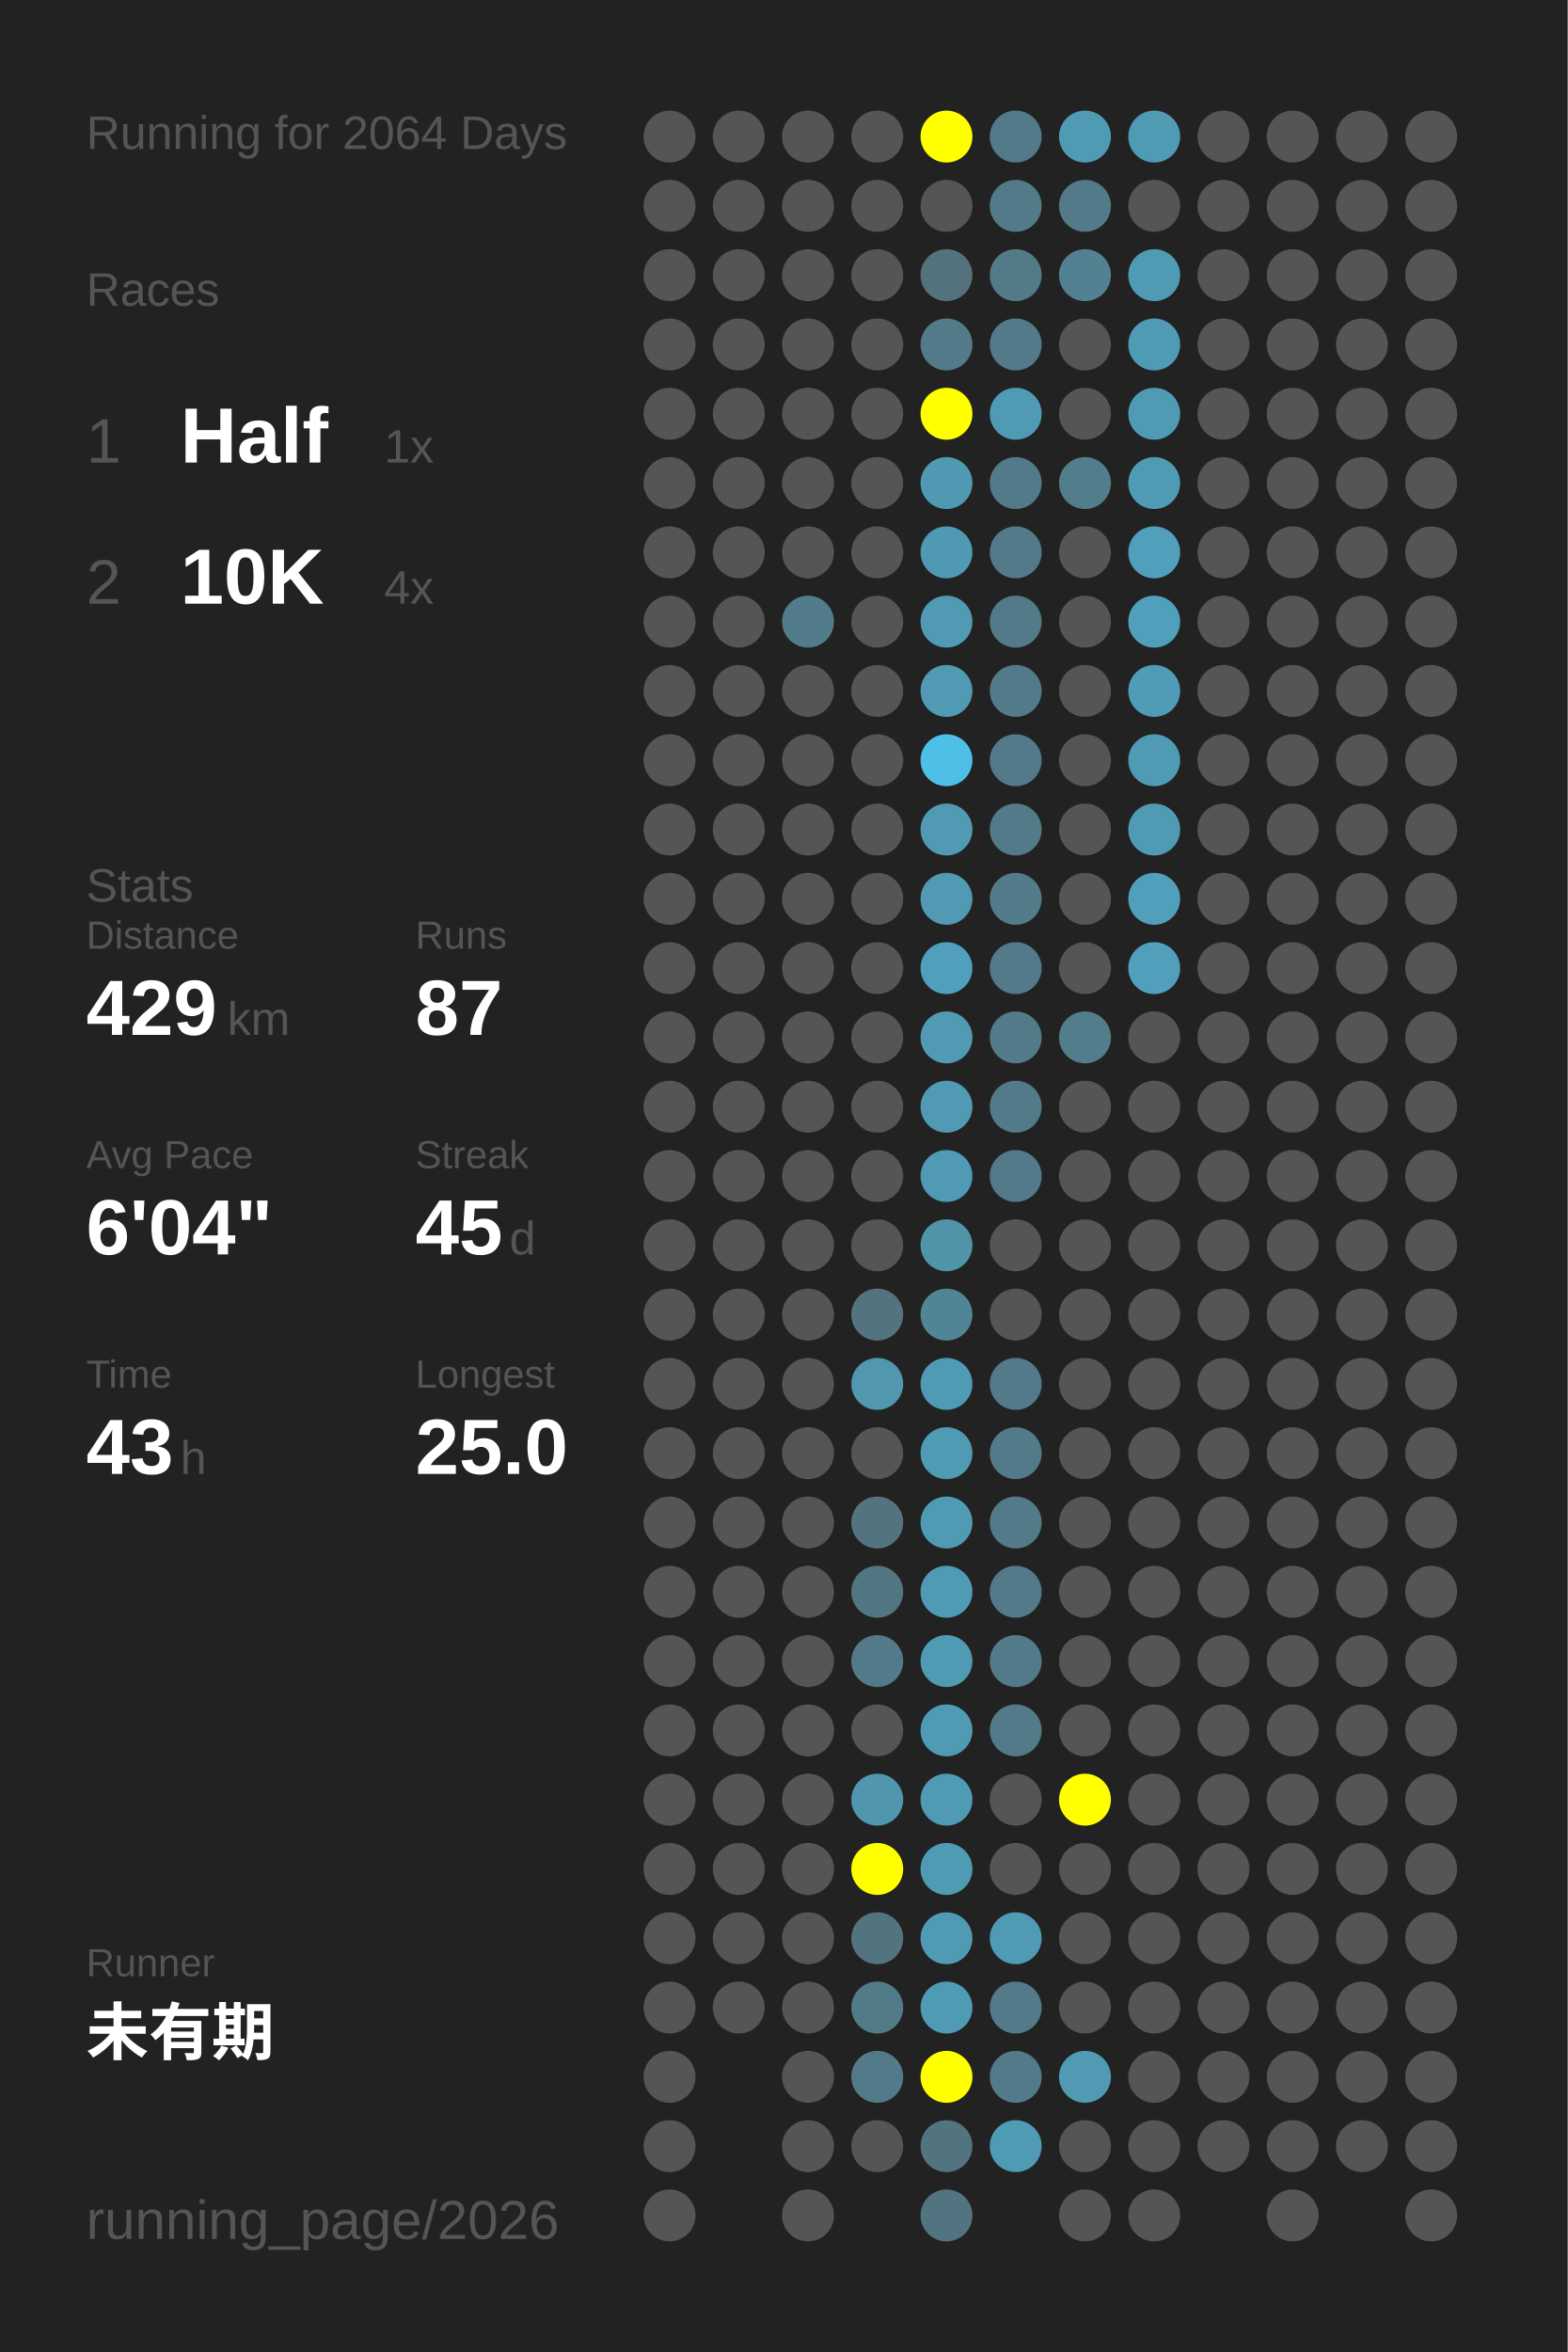
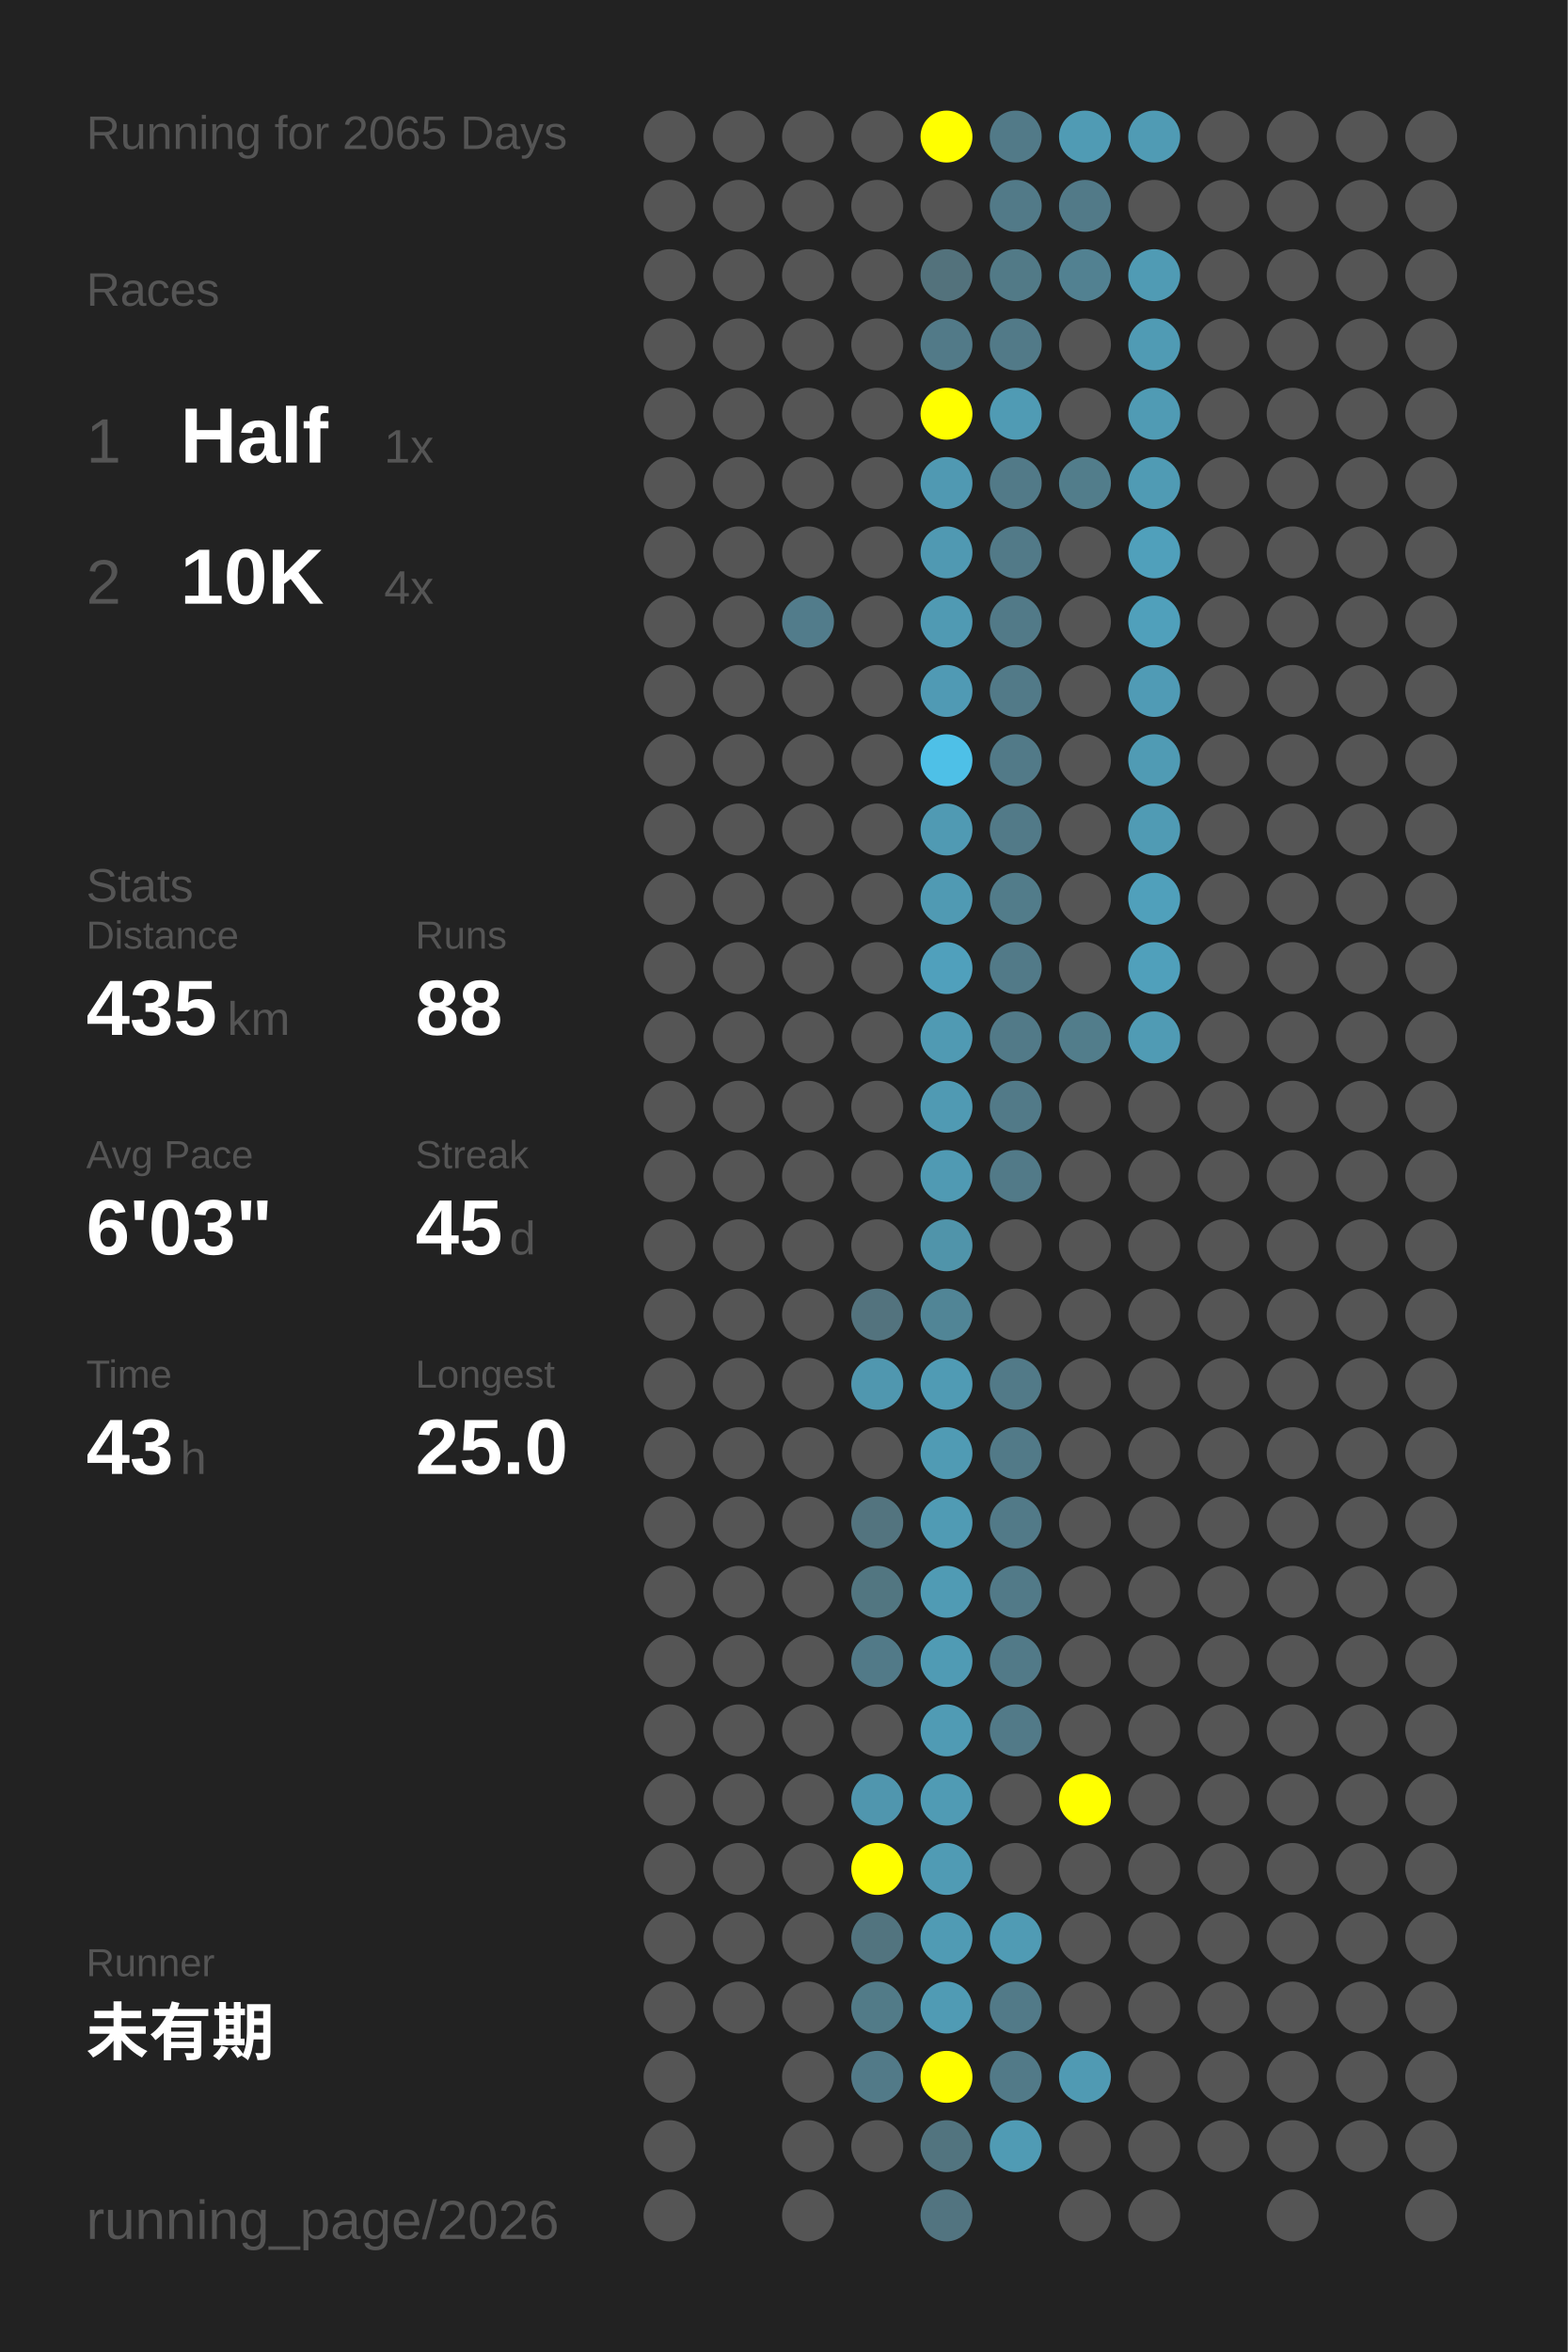
<svg xmlns="http://www.w3.org/2000/svg" baseProfile="full" height="300mm" version="1.1" viewBox="0,0,200,300" width="200mm">
  <defs />
  <rect fill="#222222" height="300" width="200" x="0" y="0" />
-   <text fill="#555555" style="font-size:6px; font-family:Arial;" x="11" y="19">Running for 2064 Days</text>
+   <text fill="#555555" style="font-size:6px; font-family:Arial;" x="11" y="19">Running for 2065 Days</text>
  <text fill="#555555" style="font-size:6px; font-family:Arial;" x="11" y="39">Races</text>
  <text fill="#555555" style="font-size:8px; font-family:Arial;" x="11" y="59">1</text>
  <text fill="#FFFFFF" style="font-size:10px; font-family:Arial; font-weight:bold;" x="23" y="59">Half</text>
  <text fill="#555555" style="font-size:6px; font-family:Arial;" x="49" y="59">1x</text>
  <text fill="#555555" style="font-size:8px; font-family:Arial;" x="11" y="77">2</text>
  <text fill="#FFFFFF" style="font-size:10px; font-family:Arial; font-weight:bold;" x="23" y="77">10K</text>
  <text fill="#555555" style="font-size:6px; font-family:Arial;" x="49" y="77">4x</text>
  <text fill="#555555" style="font-size:6px; font-family:Arial;" x="11" y="115">Stats</text>
  <text fill="#555555" style="font-size:5px; font-family:Arial;" x="11" y="121">Distance</text>
-   <text fill="#FFFFFF" style="font-size:10px; font-family:Arial; font-weight:bold;" x="11" y="132">429</text>
+   <text fill="#FFFFFF" style="font-size:10px; font-family:Arial; font-weight:bold;" x="11" y="132">435</text>
  <text fill="#555555" style="font-size:6px; font-family:Arial;" x="29" y="132">km</text>
  <text fill="#555555" style="font-size:5px; font-family:Arial;" x="53" y="121">Runs</text>
-   <text fill="#FFFFFF" style="font-size:10px; font-family:Arial; font-weight:bold;" x="53" y="132">87</text>
+   <text fill="#FFFFFF" style="font-size:10px; font-family:Arial; font-weight:bold;" x="53" y="132">88</text>
  <text fill="#555555" style="font-size:5px; font-family:Arial;" x="11" y="149">Avg Pace</text>
-   <text fill="#FFFFFF" style="font-size:10px; font-family:Arial; font-weight:bold;" x="11" y="160">6'04"</text>
+   <text fill="#FFFFFF" style="font-size:10px; font-family:Arial; font-weight:bold;" x="11" y="160">6'03"</text>
  <text fill="#555555" style="font-size:5px; font-family:Arial;" x="53" y="149">Streak</text>
  <text fill="#FFFFFF" style="font-size:10px; font-family:Arial; font-weight:bold;" x="53" y="160">45</text>
  <text fill="#555555" style="font-size:6px; font-family:Arial;" x="65" y="160">d</text>
  <text fill="#555555" style="font-size:5px; font-family:Arial;" x="11" y="177">Time</text>
  <text fill="#FFFFFF" style="font-size:10px; font-family:Arial; font-weight:bold;" x="11" y="188">43</text>
  <text fill="#555555" style="font-size:6px; font-family:Arial;" x="23" y="188">h</text>
  <text fill="#555555" style="font-size:5px; font-family:Arial;" x="53" y="177">Longest</text>
  <text fill="#FFFFFF" style="font-size:10px; font-family:Arial; font-weight:bold;" x="53" y="188">25.0</text>
  <text fill="#555555" style="font-size:5px; font-family:Arial;" x="11" y="252.065">Runner</text>
  <text fill="#FFFFFF" style="font-size:8px; font-family:Arial; font-weight:bold;" x="11" y="262.065">未有期</text>
  <text fill="#555555" style="font-size:7px; font-family:Arial;" x="11" y="285.581">running_page/2026</text>
  <circle cx="85.417" cy="17.419" fill="#555555" r="3.312" />
  <circle cx="85.417" cy="26.258" fill="#555555" r="3.312" />
  <circle cx="85.417" cy="35.097" fill="#555555" r="3.312" />
  <circle cx="85.417" cy="43.935" fill="#555555" r="3.312" />
  <circle cx="85.417" cy="52.774" fill="#555555" r="3.312" />
  <circle cx="85.417" cy="61.613" fill="#555555" r="3.312" />
  <circle cx="85.417" cy="70.452" fill="#555555" r="3.312" />
  <circle cx="85.417" cy="79.29" fill="#555555" r="3.312" />
  <circle cx="85.417" cy="88.129" fill="#555555" r="3.312" />
  <circle cx="85.417" cy="96.968" fill="#555555" r="3.312" />
  <circle cx="85.417" cy="105.806" fill="#555555" r="3.312" />
  <circle cx="85.417" cy="114.645" fill="#555555" r="3.312" />
  <circle cx="85.417" cy="123.484" fill="#555555" r="3.312" />
  <circle cx="85.417" cy="132.323" fill="#555555" r="3.312" />
  <circle cx="85.417" cy="141.161" fill="#555555" r="3.312" />
  <circle cx="85.417" cy="150" fill="#555555" r="3.312" />
  <circle cx="85.417" cy="158.839" fill="#555555" r="3.312" />
  <circle cx="85.417" cy="167.677" fill="#555555" r="3.312" />
  <circle cx="85.417" cy="176.516" fill="#555555" r="3.312" />
  <circle cx="85.417" cy="185.355" fill="#555555" r="3.312" />
  <circle cx="85.417" cy="194.194" fill="#555555" r="3.312" />
  <circle cx="85.417" cy="203.032" fill="#555555" r="3.312" />
  <circle cx="85.417" cy="211.871" fill="#555555" r="3.312" />
  <circle cx="85.417" cy="220.71" fill="#555555" r="3.312" />
  <circle cx="85.417" cy="229.548" fill="#555555" r="3.312" />
  <circle cx="85.417" cy="238.387" fill="#555555" r="3.312" />
  <circle cx="85.417" cy="247.226" fill="#555555" r="3.312" />
  <circle cx="85.417" cy="256.065" fill="#555555" r="3.312" />
  <circle cx="85.417" cy="264.903" fill="#555555" r="3.312" />
  <circle cx="85.417" cy="273.742" fill="#555555" r="3.312" />
  <circle cx="85.417" cy="282.581" fill="#555555" r="3.312" />
  <circle cx="94.25" cy="17.419" fill="#555555" r="3.312" />
  <circle cx="94.25" cy="26.258" fill="#555555" r="3.312" />
  <circle cx="94.25" cy="35.097" fill="#555555" r="3.312" />
  <circle cx="94.25" cy="43.935" fill="#555555" r="3.312" />
  <circle cx="94.25" cy="52.774" fill="#555555" r="3.312" />
  <circle cx="94.25" cy="61.613" fill="#555555" r="3.312" />
  <circle cx="94.25" cy="70.452" fill="#555555" r="3.312" />
  <circle cx="94.25" cy="79.29" fill="#555555" r="3.312" />
  <circle cx="94.25" cy="88.129" fill="#555555" r="3.312" />
  <circle cx="94.25" cy="96.968" fill="#555555" r="3.312" />
  <circle cx="94.25" cy="105.806" fill="#555555" r="3.312" />
  <circle cx="94.25" cy="114.645" fill="#555555" r="3.312" />
  <circle cx="94.25" cy="123.484" fill="#555555" r="3.312" />
  <circle cx="94.25" cy="132.323" fill="#555555" r="3.312" />
  <circle cx="94.25" cy="141.161" fill="#555555" r="3.312" />
  <circle cx="94.25" cy="150" fill="#555555" r="3.312" />
  <circle cx="94.25" cy="158.839" fill="#555555" r="3.312" />
  <circle cx="94.25" cy="167.677" fill="#555555" r="3.312" />
  <circle cx="94.25" cy="176.516" fill="#555555" r="3.312" />
  <circle cx="94.25" cy="185.355" fill="#555555" r="3.312" />
  <circle cx="94.25" cy="194.194" fill="#555555" r="3.312" />
  <circle cx="94.25" cy="203.032" fill="#555555" r="3.312" />
  <circle cx="94.25" cy="211.871" fill="#555555" r="3.312" />
  <circle cx="94.25" cy="220.71" fill="#555555" r="3.312" />
  <circle cx="94.25" cy="229.548" fill="#555555" r="3.312" />
  <circle cx="94.25" cy="238.387" fill="#555555" r="3.312" />
  <circle cx="94.25" cy="247.226" fill="#555555" r="3.312" />
  <circle cx="94.25" cy="256.065" fill="#555555" r="3.312" />
  <circle cx="103.083" cy="17.419" fill="#555555" r="3.312" />
  <circle cx="103.083" cy="26.258" fill="#555555" r="3.312" />
  <circle cx="103.083" cy="35.097" fill="#555555" r="3.312" />
  <circle cx="103.083" cy="43.935" fill="#555555" r="3.312" />
  <circle cx="103.083" cy="52.774" fill="#555555" r="3.312" />
  <circle cx="103.083" cy="61.613" fill="#555555" r="3.312" />
  <circle cx="103.083" cy="70.452" fill="#555555" r="3.312" />
  <circle cx="103.083" cy="79.29" fill="#527c8b" r="3.312" />
  <circle cx="103.083" cy="88.129" fill="#555555" r="3.312" />
  <circle cx="103.083" cy="96.968" fill="#555555" r="3.312" />
  <circle cx="103.083" cy="105.806" fill="#555555" r="3.312" />
  <circle cx="103.083" cy="114.645" fill="#555555" r="3.312" />
  <circle cx="103.083" cy="123.484" fill="#555555" r="3.312" />
  <circle cx="103.083" cy="132.323" fill="#555555" r="3.312" />
  <circle cx="103.083" cy="141.161" fill="#555555" r="3.312" />
  <circle cx="103.083" cy="150" fill="#555555" r="3.312" />
  <circle cx="103.083" cy="158.839" fill="#555555" r="3.312" />
  <circle cx="103.083" cy="167.677" fill="#555555" r="3.312" />
  <circle cx="103.083" cy="176.516" fill="#555555" r="3.312" />
  <circle cx="103.083" cy="185.355" fill="#555555" r="3.312" />
  <circle cx="103.083" cy="194.194" fill="#555555" r="3.312" />
  <circle cx="103.083" cy="203.032" fill="#555555" r="3.312" />
  <circle cx="103.083" cy="211.871" fill="#555555" r="3.312" />
  <circle cx="103.083" cy="220.71" fill="#555555" r="3.312" />
  <circle cx="103.083" cy="229.548" fill="#555555" r="3.312" />
  <circle cx="103.083" cy="238.387" fill="#555555" r="3.312" />
  <circle cx="103.083" cy="247.226" fill="#555555" r="3.312" />
  <circle cx="103.083" cy="256.065" fill="#555555" r="3.312" />
  <circle cx="103.083" cy="264.903" fill="#555555" r="3.312" />
  <circle cx="103.083" cy="273.742" fill="#555555" r="3.312" />
  <circle cx="103.083" cy="282.581" fill="#555555" r="3.312" />
  <circle cx="111.917" cy="17.419" fill="#555555" r="3.312" />
  <circle cx="111.917" cy="26.258" fill="#555555" r="3.312" />
  <circle cx="111.917" cy="35.097" fill="#555555" r="3.312" />
  <circle cx="111.917" cy="43.935" fill="#555555" r="3.312" />
  <circle cx="111.917" cy="52.774" fill="#555555" r="3.312" />
  <circle cx="111.917" cy="61.613" fill="#555555" r="3.312" />
  <circle cx="111.917" cy="70.452" fill="#555555" r="3.312" />
  <circle cx="111.917" cy="79.29" fill="#555555" r="3.312" />
  <circle cx="111.917" cy="88.129" fill="#555555" r="3.312" />
  <circle cx="111.917" cy="96.968" fill="#555555" r="3.312" />
  <circle cx="111.917" cy="105.806" fill="#555555" r="3.312" />
  <circle cx="111.917" cy="114.645" fill="#555555" r="3.312" />
  <circle cx="111.917" cy="123.484" fill="#555555" r="3.312" />
  <circle cx="111.917" cy="132.323" fill="#555555" r="3.312" />
  <circle cx="111.917" cy="141.161" fill="#555555" r="3.312" />
  <circle cx="111.917" cy="150" fill="#555555" r="3.312" />
  <circle cx="111.917" cy="158.839" fill="#555555" r="3.312" />
  <circle cx="111.917" cy="167.677" fill="#53737e" r="3.312" />
  <circle cx="111.917" cy="176.516" fill="#5097af" r="3.312" />
  <circle cx="111.917" cy="185.355" fill="#555555" r="3.312" />
  <circle cx="111.917" cy="194.194" fill="#53747f" r="3.312" />
  <circle cx="111.917" cy="203.032" fill="#527681" r="3.312" />
  <circle cx="111.917" cy="211.871" fill="#527a88" r="3.312" />
  <circle cx="111.917" cy="220.71" fill="#555555" r="3.312" />
  <circle cx="111.917" cy="229.548" fill="#5096ae" r="3.312" />
  <circle cx="111.917" cy="238.387" fill="#FFFF00" r="3.312" />
  <circle cx="111.917" cy="247.226" fill="#52747f" r="3.312" />
  <circle cx="111.917" cy="256.065" fill="#527b88" r="3.312" />
  <circle cx="111.917" cy="264.903" fill="#527a88" r="3.312" />
  <circle cx="111.917" cy="273.742" fill="#555555" r="3.312" />
  <circle cx="120.75" cy="17.419" fill="#FFFF00" r="3.312" />
  <circle cx="120.75" cy="26.258" fill="#555555" r="3.312" />
  <circle cx="120.75" cy="35.097" fill="#53727c" r="3.312" />
  <circle cx="120.75" cy="43.935" fill="#527a88" r="3.312" />
  <circle cx="120.75" cy="52.774" fill="#FFFF00" r="3.312" />
  <circle cx="120.75" cy="61.613" fill="#5099b2" r="3.312" />
  <circle cx="120.75" cy="70.452" fill="#5099b2" r="3.312" />
  <circle cx="120.75" cy="79.29" fill="#509ab3" r="3.312" />
  <circle cx="120.75" cy="88.129" fill="#509ab4" r="3.312" />
  <circle cx="120.75" cy="96.968" fill="#4ec0e7" r="3.312" />
  <circle cx="120.75" cy="105.806" fill="#509ab3" r="3.312" />
  <circle cx="120.75" cy="114.645" fill="#509ab3" r="3.312" />
  <circle cx="120.75" cy="123.484" fill="#50a0bc" r="3.312" />
  <circle cx="120.75" cy="132.323" fill="#509ab3" r="3.312" />
  <circle cx="120.75" cy="141.161" fill="#509ab3" r="3.312" />
  <circle cx="120.75" cy="150" fill="#509ab3" r="3.312" />
  <circle cx="120.75" cy="158.839" fill="#5094aa" r="3.312" />
  <circle cx="120.75" cy="167.677" fill="#518596" r="3.312" />
  <circle cx="120.75" cy="176.516" fill="#509bb4" r="3.312" />
  <circle cx="120.75" cy="185.355" fill="#509bb4" r="3.312" />
  <circle cx="120.75" cy="194.194" fill="#509bb4" r="3.312" />
  <circle cx="120.75" cy="203.032" fill="#509bb4" r="3.312" />
  <circle cx="120.75" cy="211.871" fill="#509bb4" r="3.312" />
  <circle cx="120.75" cy="220.71" fill="#509bb4" r="3.312" />
  <circle cx="120.75" cy="229.548" fill="#509bb4" r="3.312" />
  <circle cx="120.75" cy="238.387" fill="#509bb4" r="3.312" />
  <circle cx="120.75" cy="247.226" fill="#509bb4" r="3.312" />
  <circle cx="120.75" cy="256.065" fill="#509bb4" r="3.312" />
  <circle cx="120.75" cy="264.903" fill="#FFFF00" r="3.312" />
  <circle cx="120.75" cy="273.742" fill="#52747f" r="3.312" />
  <circle cx="120.75" cy="282.581" fill="#527480" r="3.312" />
  <circle cx="129.583" cy="17.419" fill="#527a88" r="3.312" />
  <circle cx="129.583" cy="26.258" fill="#527a88" r="3.312" />
  <circle cx="129.583" cy="35.097" fill="#527a87" r="3.312" />
  <circle cx="129.583" cy="43.935" fill="#527a88" r="3.312" />
  <circle cx="129.583" cy="52.774" fill="#509bb4" r="3.312" />
  <circle cx="129.583" cy="61.613" fill="#527a88" r="3.312" />
  <circle cx="129.583" cy="70.452" fill="#527a88" r="3.312" />
  <circle cx="129.583" cy="79.29" fill="#527a88" r="3.312" />
  <circle cx="129.583" cy="88.129" fill="#527a88" r="3.312" />
  <circle cx="129.583" cy="96.968" fill="#527a88" r="3.312" />
  <circle cx="129.583" cy="105.806" fill="#527a88" r="3.312" />
  <circle cx="129.583" cy="114.645" fill="#527c8a" r="3.312" />
  <circle cx="129.583" cy="123.484" fill="#527a88" r="3.312" />
  <circle cx="129.583" cy="132.323" fill="#527a88" r="3.312" />
  <circle cx="129.583" cy="141.161" fill="#527a88" r="3.312" />
  <circle cx="129.583" cy="150" fill="#527a88" r="3.312" />
  <circle cx="129.583" cy="158.839" fill="#555555" r="3.312" />
  <circle cx="129.583" cy="167.677" fill="#555555" r="3.312" />
  <circle cx="129.583" cy="176.516" fill="#527a88" r="3.312" />
  <circle cx="129.583" cy="185.355" fill="#527a88" r="3.312" />
  <circle cx="129.583" cy="194.194" fill="#527a88" r="3.312" />
  <circle cx="129.583" cy="203.032" fill="#527a88" r="3.312" />
  <circle cx="129.583" cy="211.871" fill="#527a88" r="3.312" />
  <circle cx="129.583" cy="220.71" fill="#527a88" r="3.312" />
  <circle cx="129.583" cy="229.548" fill="#555555" r="3.312" />
  <circle cx="129.583" cy="238.387" fill="#555555" r="3.312" />
  <circle cx="129.583" cy="247.226" fill="#509bb4" r="3.312" />
  <circle cx="129.583" cy="256.065" fill="#527a88" r="3.312" />
  <circle cx="129.583" cy="264.903" fill="#527a88" r="3.312" />
  <circle cx="129.583" cy="273.742" fill="#509bb4" r="3.312" />
  <circle cx="138.417" cy="17.419" fill="#509bb4" r="3.312" />
  <circle cx="138.417" cy="26.258" fill="#527a88" r="3.312" />
  <circle cx="138.417" cy="35.097" fill="#528191" r="3.312" />
  <circle cx="138.417" cy="43.935" fill="#555555" r="3.312" />
  <circle cx="138.417" cy="52.774" fill="#555555" r="3.312" />
  <circle cx="138.417" cy="61.613" fill="#527d8b" r="3.312" />
  <circle cx="138.417" cy="70.452" fill="#555555" r="3.312" />
  <circle cx="138.417" cy="79.29" fill="#555555" r="3.312" />
  <circle cx="138.417" cy="88.129" fill="#555555" r="3.312" />
  <circle cx="138.417" cy="96.968" fill="#555555" r="3.312" />
  <circle cx="138.417" cy="105.806" fill="#555555" r="3.312" />
  <circle cx="138.417" cy="114.645" fill="#555555" r="3.312" />
  <circle cx="138.417" cy="123.484" fill="#555555" r="3.312" />
  <circle cx="138.417" cy="132.323" fill="#527d8b" r="3.312" />
  <circle cx="138.417" cy="141.161" fill="#555555" r="3.312" />
  <circle cx="138.417" cy="150" fill="#555555" r="3.312" />
  <circle cx="138.417" cy="158.839" fill="#555555" r="3.312" />
  <circle cx="138.417" cy="167.677" fill="#555555" r="3.312" />
  <circle cx="138.417" cy="176.516" fill="#555555" r="3.312" />
  <circle cx="138.417" cy="185.355" fill="#555555" r="3.312" />
  <circle cx="138.417" cy="194.194" fill="#555555" r="3.312" />
  <circle cx="138.417" cy="203.032" fill="#555555" r="3.312" />
  <circle cx="138.417" cy="211.871" fill="#555555" r="3.312" />
  <circle cx="138.417" cy="220.71" fill="#555555" r="3.312" />
  <circle cx="138.417" cy="229.548" fill="#FFFF00" r="3.312" />
  <circle cx="138.417" cy="238.387" fill="#555555" r="3.312" />
  <circle cx="138.417" cy="247.226" fill="#555555" r="3.312" />
  <circle cx="138.417" cy="256.065" fill="#555555" r="3.312" />
  <circle cx="138.417" cy="264.903" fill="#509ab3" r="3.312" />
  <circle cx="138.417" cy="273.742" fill="#555555" r="3.312" />
  <circle cx="138.417" cy="282.581" fill="#555555" r="3.312" />
  <circle cx="147.25" cy="17.419" fill="#509bb4" r="3.312" />
  <circle cx="147.25" cy="26.258" fill="#555555" r="3.312" />
  <circle cx="147.25" cy="35.097" fill="#509bb4" r="3.312" />
  <circle cx="147.25" cy="43.935" fill="#509bb4" r="3.312" />
  <circle cx="147.25" cy="52.774" fill="#509bb4" r="3.312" />
  <circle cx="147.25" cy="61.613" fill="#509bb4" r="3.312" />
  <circle cx="147.25" cy="70.452" fill="#50a0bb" r="3.312" />
  <circle cx="147.25" cy="79.29" fill="#50a0bb" r="3.312" />
  <circle cx="147.25" cy="88.129" fill="#509bb5" r="3.312" />
  <circle cx="147.25" cy="96.968" fill="#509bb4" r="3.312" />
  <circle cx="147.25" cy="105.806" fill="#509bb4" r="3.312" />
  <circle cx="147.25" cy="114.645" fill="#50a0bb" r="3.312" />
  <circle cx="147.25" cy="123.484" fill="#50a0bb" r="3.312" />
-   <circle cx="147.25" cy="132.323" fill="#555555" r="3.312" />
+   <circle cx="147.25" cy="132.323" fill="#509bb4" r="3.312" />
  <circle cx="147.25" cy="141.161" fill="#555555" r="3.312" />
  <circle cx="147.25" cy="150" fill="#555555" r="3.312" />
  <circle cx="147.25" cy="158.839" fill="#555555" r="3.312" />
  <circle cx="147.25" cy="167.677" fill="#555555" r="3.312" />
  <circle cx="147.25" cy="176.516" fill="#555555" r="3.312" />
  <circle cx="147.25" cy="185.355" fill="#555555" r="3.312" />
  <circle cx="147.25" cy="194.194" fill="#555555" r="3.312" />
  <circle cx="147.25" cy="203.032" fill="#555555" r="3.312" />
  <circle cx="147.25" cy="211.871" fill="#555555" r="3.312" />
  <circle cx="147.25" cy="220.71" fill="#555555" r="3.312" />
  <circle cx="147.25" cy="229.548" fill="#555555" r="3.312" />
  <circle cx="147.25" cy="238.387" fill="#555555" r="3.312" />
  <circle cx="147.25" cy="247.226" fill="#555555" r="3.312" />
  <circle cx="147.25" cy="256.065" fill="#555555" r="3.312" />
  <circle cx="147.25" cy="264.903" fill="#555555" r="3.312" />
  <circle cx="147.25" cy="273.742" fill="#555555" r="3.312" />
  <circle cx="147.25" cy="282.581" fill="#555555" r="3.312" />
  <circle cx="156.083" cy="17.419" fill="#555555" r="3.312" />
  <circle cx="156.083" cy="26.258" fill="#555555" r="3.312" />
  <circle cx="156.083" cy="35.097" fill="#555555" r="3.312" />
  <circle cx="156.083" cy="43.935" fill="#555555" r="3.312" />
  <circle cx="156.083" cy="52.774" fill="#555555" r="3.312" />
  <circle cx="156.083" cy="61.613" fill="#555555" r="3.312" />
  <circle cx="156.083" cy="70.452" fill="#555555" r="3.312" />
  <circle cx="156.083" cy="79.29" fill="#555555" r="3.312" />
  <circle cx="156.083" cy="88.129" fill="#555555" r="3.312" />
  <circle cx="156.083" cy="96.968" fill="#555555" r="3.312" />
  <circle cx="156.083" cy="105.806" fill="#555555" r="3.312" />
  <circle cx="156.083" cy="114.645" fill="#555555" r="3.312" />
  <circle cx="156.083" cy="123.484" fill="#555555" r="3.312" />
  <circle cx="156.083" cy="132.323" fill="#555555" r="3.312" />
  <circle cx="156.083" cy="141.161" fill="#555555" r="3.312" />
  <circle cx="156.083" cy="150" fill="#555555" r="3.312" />
  <circle cx="156.083" cy="158.839" fill="#555555" r="3.312" />
  <circle cx="156.083" cy="167.677" fill="#555555" r="3.312" />
  <circle cx="156.083" cy="176.516" fill="#555555" r="3.312" />
  <circle cx="156.083" cy="185.355" fill="#555555" r="3.312" />
  <circle cx="156.083" cy="194.194" fill="#555555" r="3.312" />
  <circle cx="156.083" cy="203.032" fill="#555555" r="3.312" />
  <circle cx="156.083" cy="211.871" fill="#555555" r="3.312" />
  <circle cx="156.083" cy="220.71" fill="#555555" r="3.312" />
  <circle cx="156.083" cy="229.548" fill="#555555" r="3.312" />
  <circle cx="156.083" cy="238.387" fill="#555555" r="3.312" />
  <circle cx="156.083" cy="247.226" fill="#555555" r="3.312" />
  <circle cx="156.083" cy="256.065" fill="#555555" r="3.312" />
  <circle cx="156.083" cy="264.903" fill="#555555" r="3.312" />
  <circle cx="156.083" cy="273.742" fill="#555555" r="3.312" />
  <circle cx="164.917" cy="17.419" fill="#555555" r="3.312" />
  <circle cx="164.917" cy="26.258" fill="#555555" r="3.312" />
  <circle cx="164.917" cy="35.097" fill="#555555" r="3.312" />
  <circle cx="164.917" cy="43.935" fill="#555555" r="3.312" />
  <circle cx="164.917" cy="52.774" fill="#555555" r="3.312" />
  <circle cx="164.917" cy="61.613" fill="#555555" r="3.312" />
  <circle cx="164.917" cy="70.452" fill="#555555" r="3.312" />
  <circle cx="164.917" cy="79.29" fill="#555555" r="3.312" />
  <circle cx="164.917" cy="88.129" fill="#555555" r="3.312" />
  <circle cx="164.917" cy="96.968" fill="#555555" r="3.312" />
  <circle cx="164.917" cy="105.806" fill="#555555" r="3.312" />
  <circle cx="164.917" cy="114.645" fill="#555555" r="3.312" />
  <circle cx="164.917" cy="123.484" fill="#555555" r="3.312" />
  <circle cx="164.917" cy="132.323" fill="#555555" r="3.312" />
  <circle cx="164.917" cy="141.161" fill="#555555" r="3.312" />
  <circle cx="164.917" cy="150" fill="#555555" r="3.312" />
  <circle cx="164.917" cy="158.839" fill="#555555" r="3.312" />
  <circle cx="164.917" cy="167.677" fill="#555555" r="3.312" />
  <circle cx="164.917" cy="176.516" fill="#555555" r="3.312" />
  <circle cx="164.917" cy="185.355" fill="#555555" r="3.312" />
  <circle cx="164.917" cy="194.194" fill="#555555" r="3.312" />
  <circle cx="164.917" cy="203.032" fill="#555555" r="3.312" />
  <circle cx="164.917" cy="211.871" fill="#555555" r="3.312" />
  <circle cx="164.917" cy="220.71" fill="#555555" r="3.312" />
  <circle cx="164.917" cy="229.548" fill="#555555" r="3.312" />
  <circle cx="164.917" cy="238.387" fill="#555555" r="3.312" />
  <circle cx="164.917" cy="247.226" fill="#555555" r="3.312" />
  <circle cx="164.917" cy="256.065" fill="#555555" r="3.312" />
  <circle cx="164.917" cy="264.903" fill="#555555" r="3.312" />
  <circle cx="164.917" cy="273.742" fill="#555555" r="3.312" />
  <circle cx="164.917" cy="282.581" fill="#555555" r="3.312" />
  <circle cx="173.75" cy="17.419" fill="#555555" r="3.312" />
  <circle cx="173.75" cy="26.258" fill="#555555" r="3.312" />
  <circle cx="173.75" cy="35.097" fill="#555555" r="3.312" />
  <circle cx="173.75" cy="43.935" fill="#555555" r="3.312" />
  <circle cx="173.75" cy="52.774" fill="#555555" r="3.312" />
  <circle cx="173.75" cy="61.613" fill="#555555" r="3.312" />
  <circle cx="173.75" cy="70.452" fill="#555555" r="3.312" />
  <circle cx="173.75" cy="79.29" fill="#555555" r="3.312" />
  <circle cx="173.75" cy="88.129" fill="#555555" r="3.312" />
  <circle cx="173.75" cy="96.968" fill="#555555" r="3.312" />
  <circle cx="173.75" cy="105.806" fill="#555555" r="3.312" />
  <circle cx="173.75" cy="114.645" fill="#555555" r="3.312" />
  <circle cx="173.75" cy="123.484" fill="#555555" r="3.312" />
  <circle cx="173.75" cy="132.323" fill="#555555" r="3.312" />
  <circle cx="173.75" cy="141.161" fill="#555555" r="3.312" />
  <circle cx="173.75" cy="150" fill="#555555" r="3.312" />
  <circle cx="173.75" cy="158.839" fill="#555555" r="3.312" />
  <circle cx="173.75" cy="167.677" fill="#555555" r="3.312" />
  <circle cx="173.75" cy="176.516" fill="#555555" r="3.312" />
  <circle cx="173.75" cy="185.355" fill="#555555" r="3.312" />
  <circle cx="173.75" cy="194.194" fill="#555555" r="3.312" />
  <circle cx="173.75" cy="203.032" fill="#555555" r="3.312" />
  <circle cx="173.75" cy="211.871" fill="#555555" r="3.312" />
  <circle cx="173.75" cy="220.71" fill="#555555" r="3.312" />
  <circle cx="173.75" cy="229.548" fill="#555555" r="3.312" />
  <circle cx="173.75" cy="238.387" fill="#555555" r="3.312" />
  <circle cx="173.75" cy="247.226" fill="#555555" r="3.312" />
  <circle cx="173.75" cy="256.065" fill="#555555" r="3.312" />
  <circle cx="173.75" cy="264.903" fill="#555555" r="3.312" />
  <circle cx="173.75" cy="273.742" fill="#555555" r="3.312" />
  <circle cx="182.583" cy="17.419" fill="#555555" r="3.312" />
  <circle cx="182.583" cy="26.258" fill="#555555" r="3.312" />
  <circle cx="182.583" cy="35.097" fill="#555555" r="3.312" />
  <circle cx="182.583" cy="43.935" fill="#555555" r="3.312" />
  <circle cx="182.583" cy="52.774" fill="#555555" r="3.312" />
  <circle cx="182.583" cy="61.613" fill="#555555" r="3.312" />
  <circle cx="182.583" cy="70.452" fill="#555555" r="3.312" />
  <circle cx="182.583" cy="79.29" fill="#555555" r="3.312" />
  <circle cx="182.583" cy="88.129" fill="#555555" r="3.312" />
  <circle cx="182.583" cy="96.968" fill="#555555" r="3.312" />
  <circle cx="182.583" cy="105.806" fill="#555555" r="3.312" />
  <circle cx="182.583" cy="114.645" fill="#555555" r="3.312" />
  <circle cx="182.583" cy="123.484" fill="#555555" r="3.312" />
  <circle cx="182.583" cy="132.323" fill="#555555" r="3.312" />
  <circle cx="182.583" cy="141.161" fill="#555555" r="3.312" />
  <circle cx="182.583" cy="150" fill="#555555" r="3.312" />
  <circle cx="182.583" cy="158.839" fill="#555555" r="3.312" />
  <circle cx="182.583" cy="167.677" fill="#555555" r="3.312" />
  <circle cx="182.583" cy="176.516" fill="#555555" r="3.312" />
  <circle cx="182.583" cy="185.355" fill="#555555" r="3.312" />
  <circle cx="182.583" cy="194.194" fill="#555555" r="3.312" />
  <circle cx="182.583" cy="203.032" fill="#555555" r="3.312" />
  <circle cx="182.583" cy="211.871" fill="#555555" r="3.312" />
  <circle cx="182.583" cy="220.71" fill="#555555" r="3.312" />
  <circle cx="182.583" cy="229.548" fill="#555555" r="3.312" />
  <circle cx="182.583" cy="238.387" fill="#555555" r="3.312" />
  <circle cx="182.583" cy="247.226" fill="#555555" r="3.312" />
  <circle cx="182.583" cy="256.065" fill="#555555" r="3.312" />
  <circle cx="182.583" cy="264.903" fill="#555555" r="3.312" />
  <circle cx="182.583" cy="273.742" fill="#555555" r="3.312" />
  <circle cx="182.583" cy="282.581" fill="#555555" r="3.312" />
</svg>
